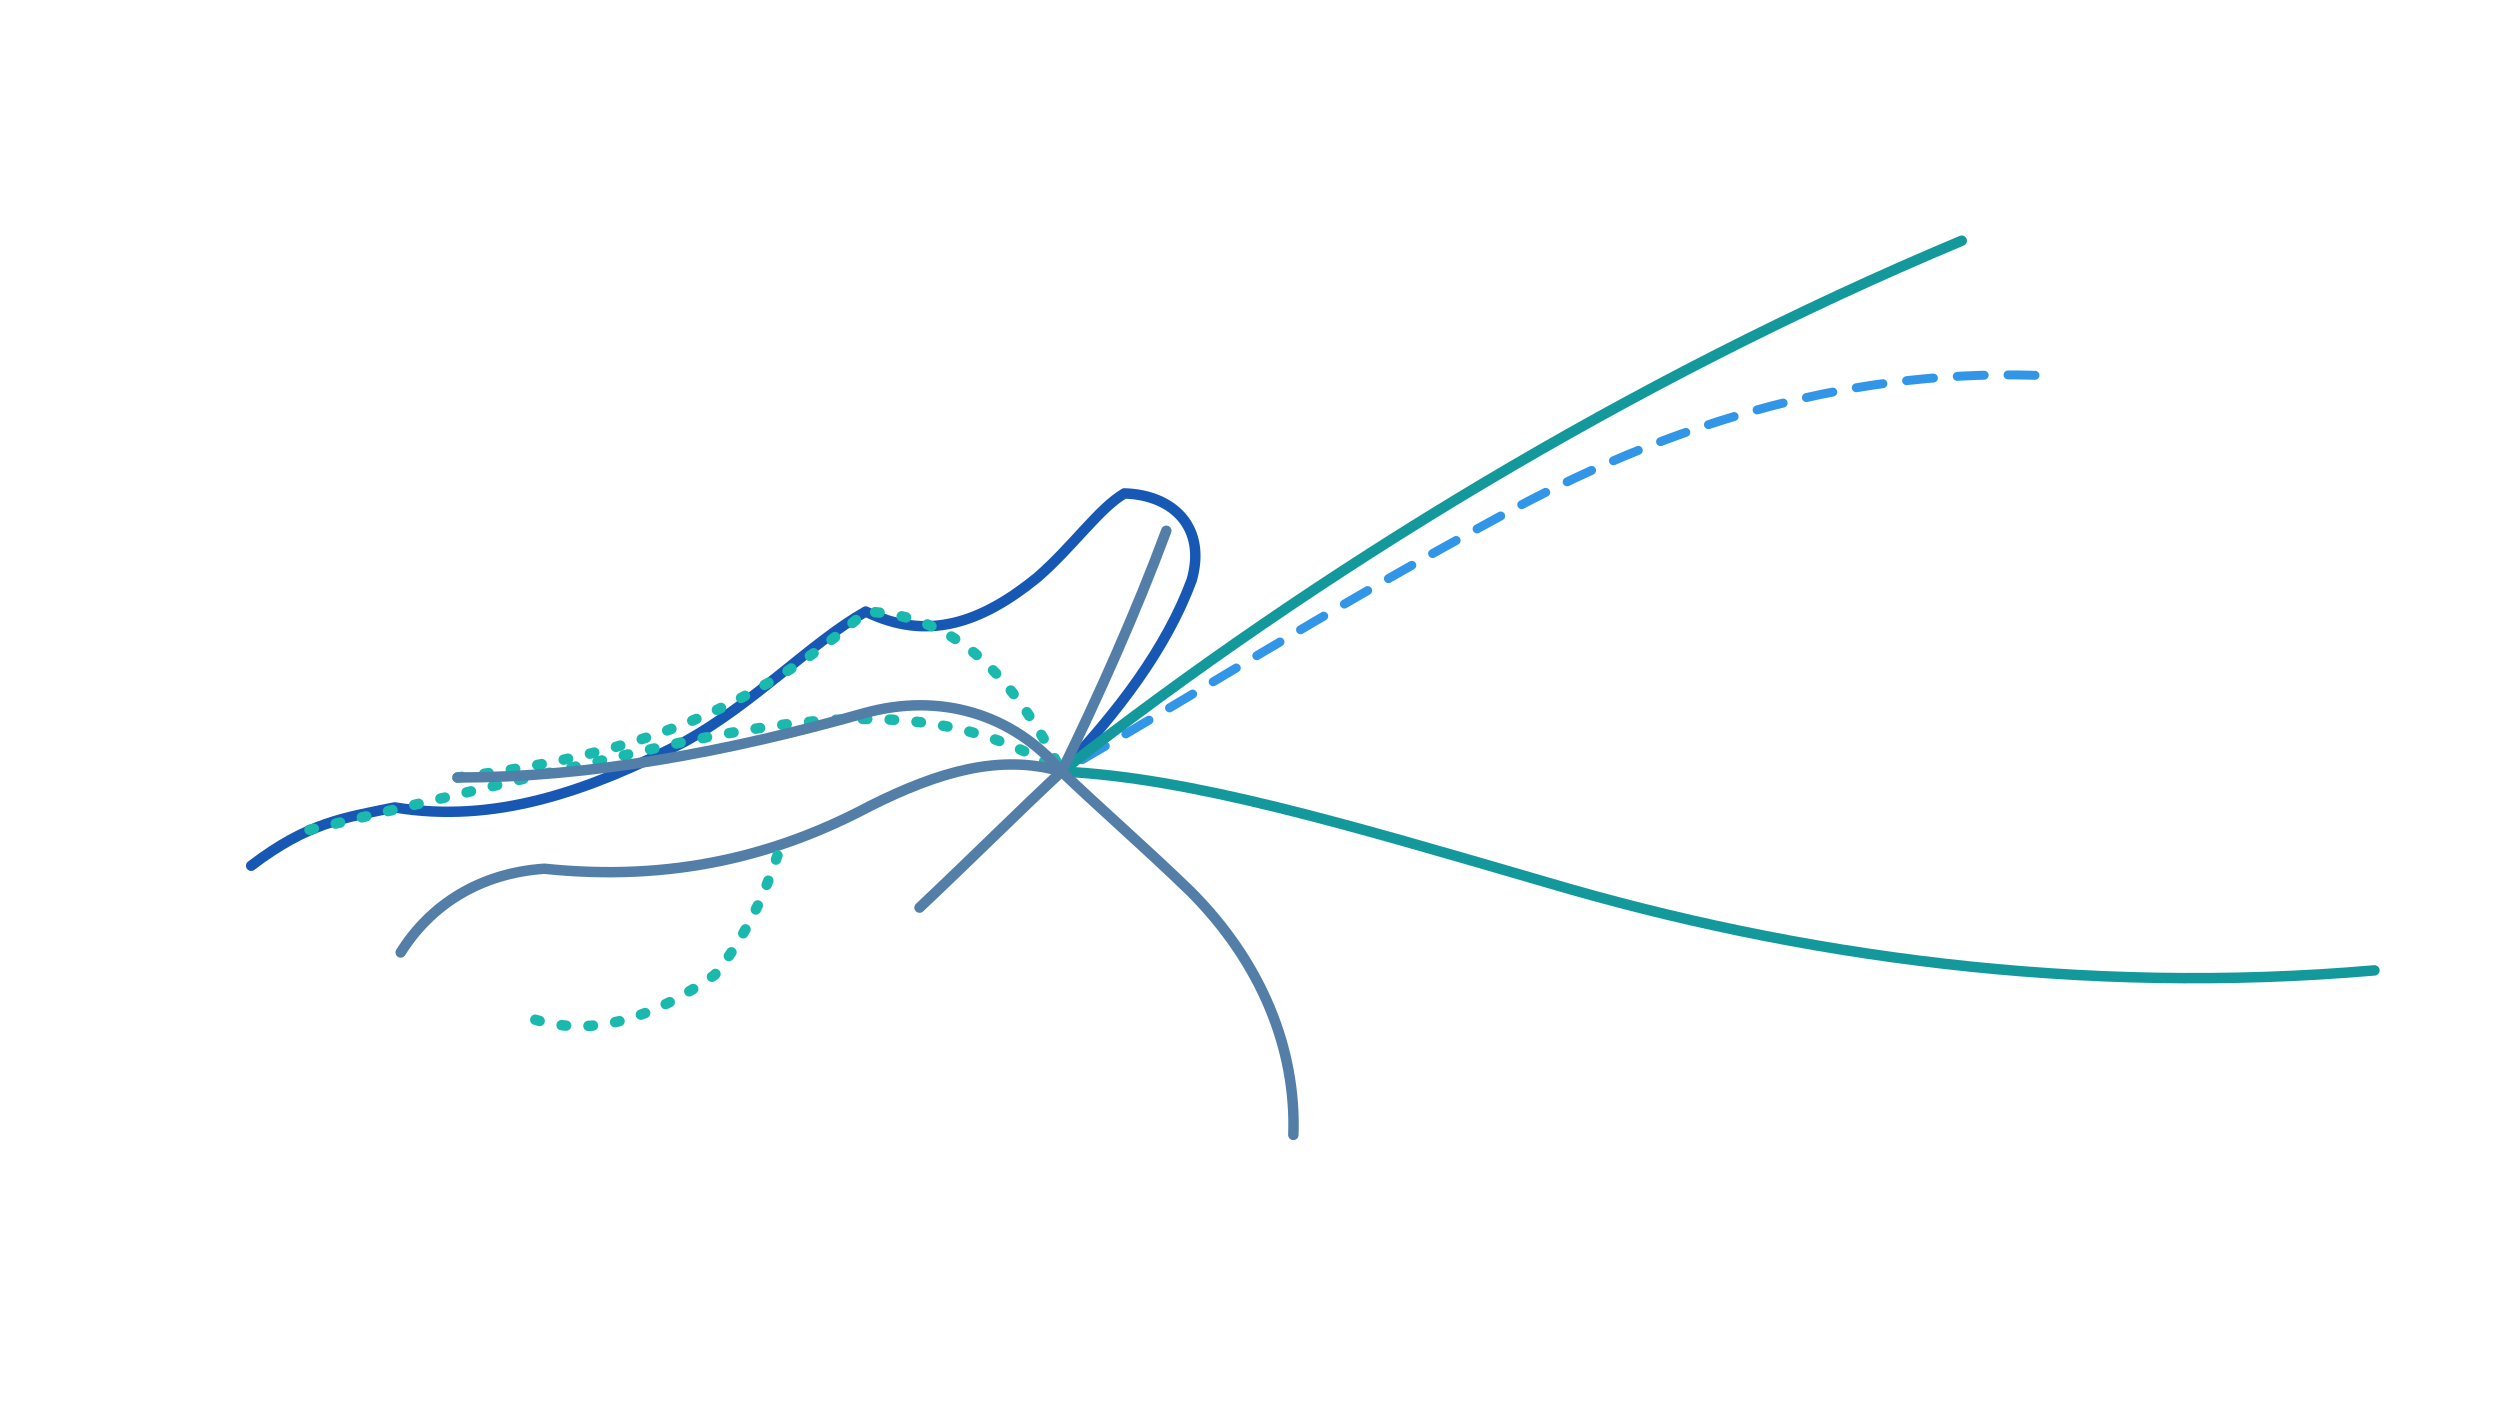
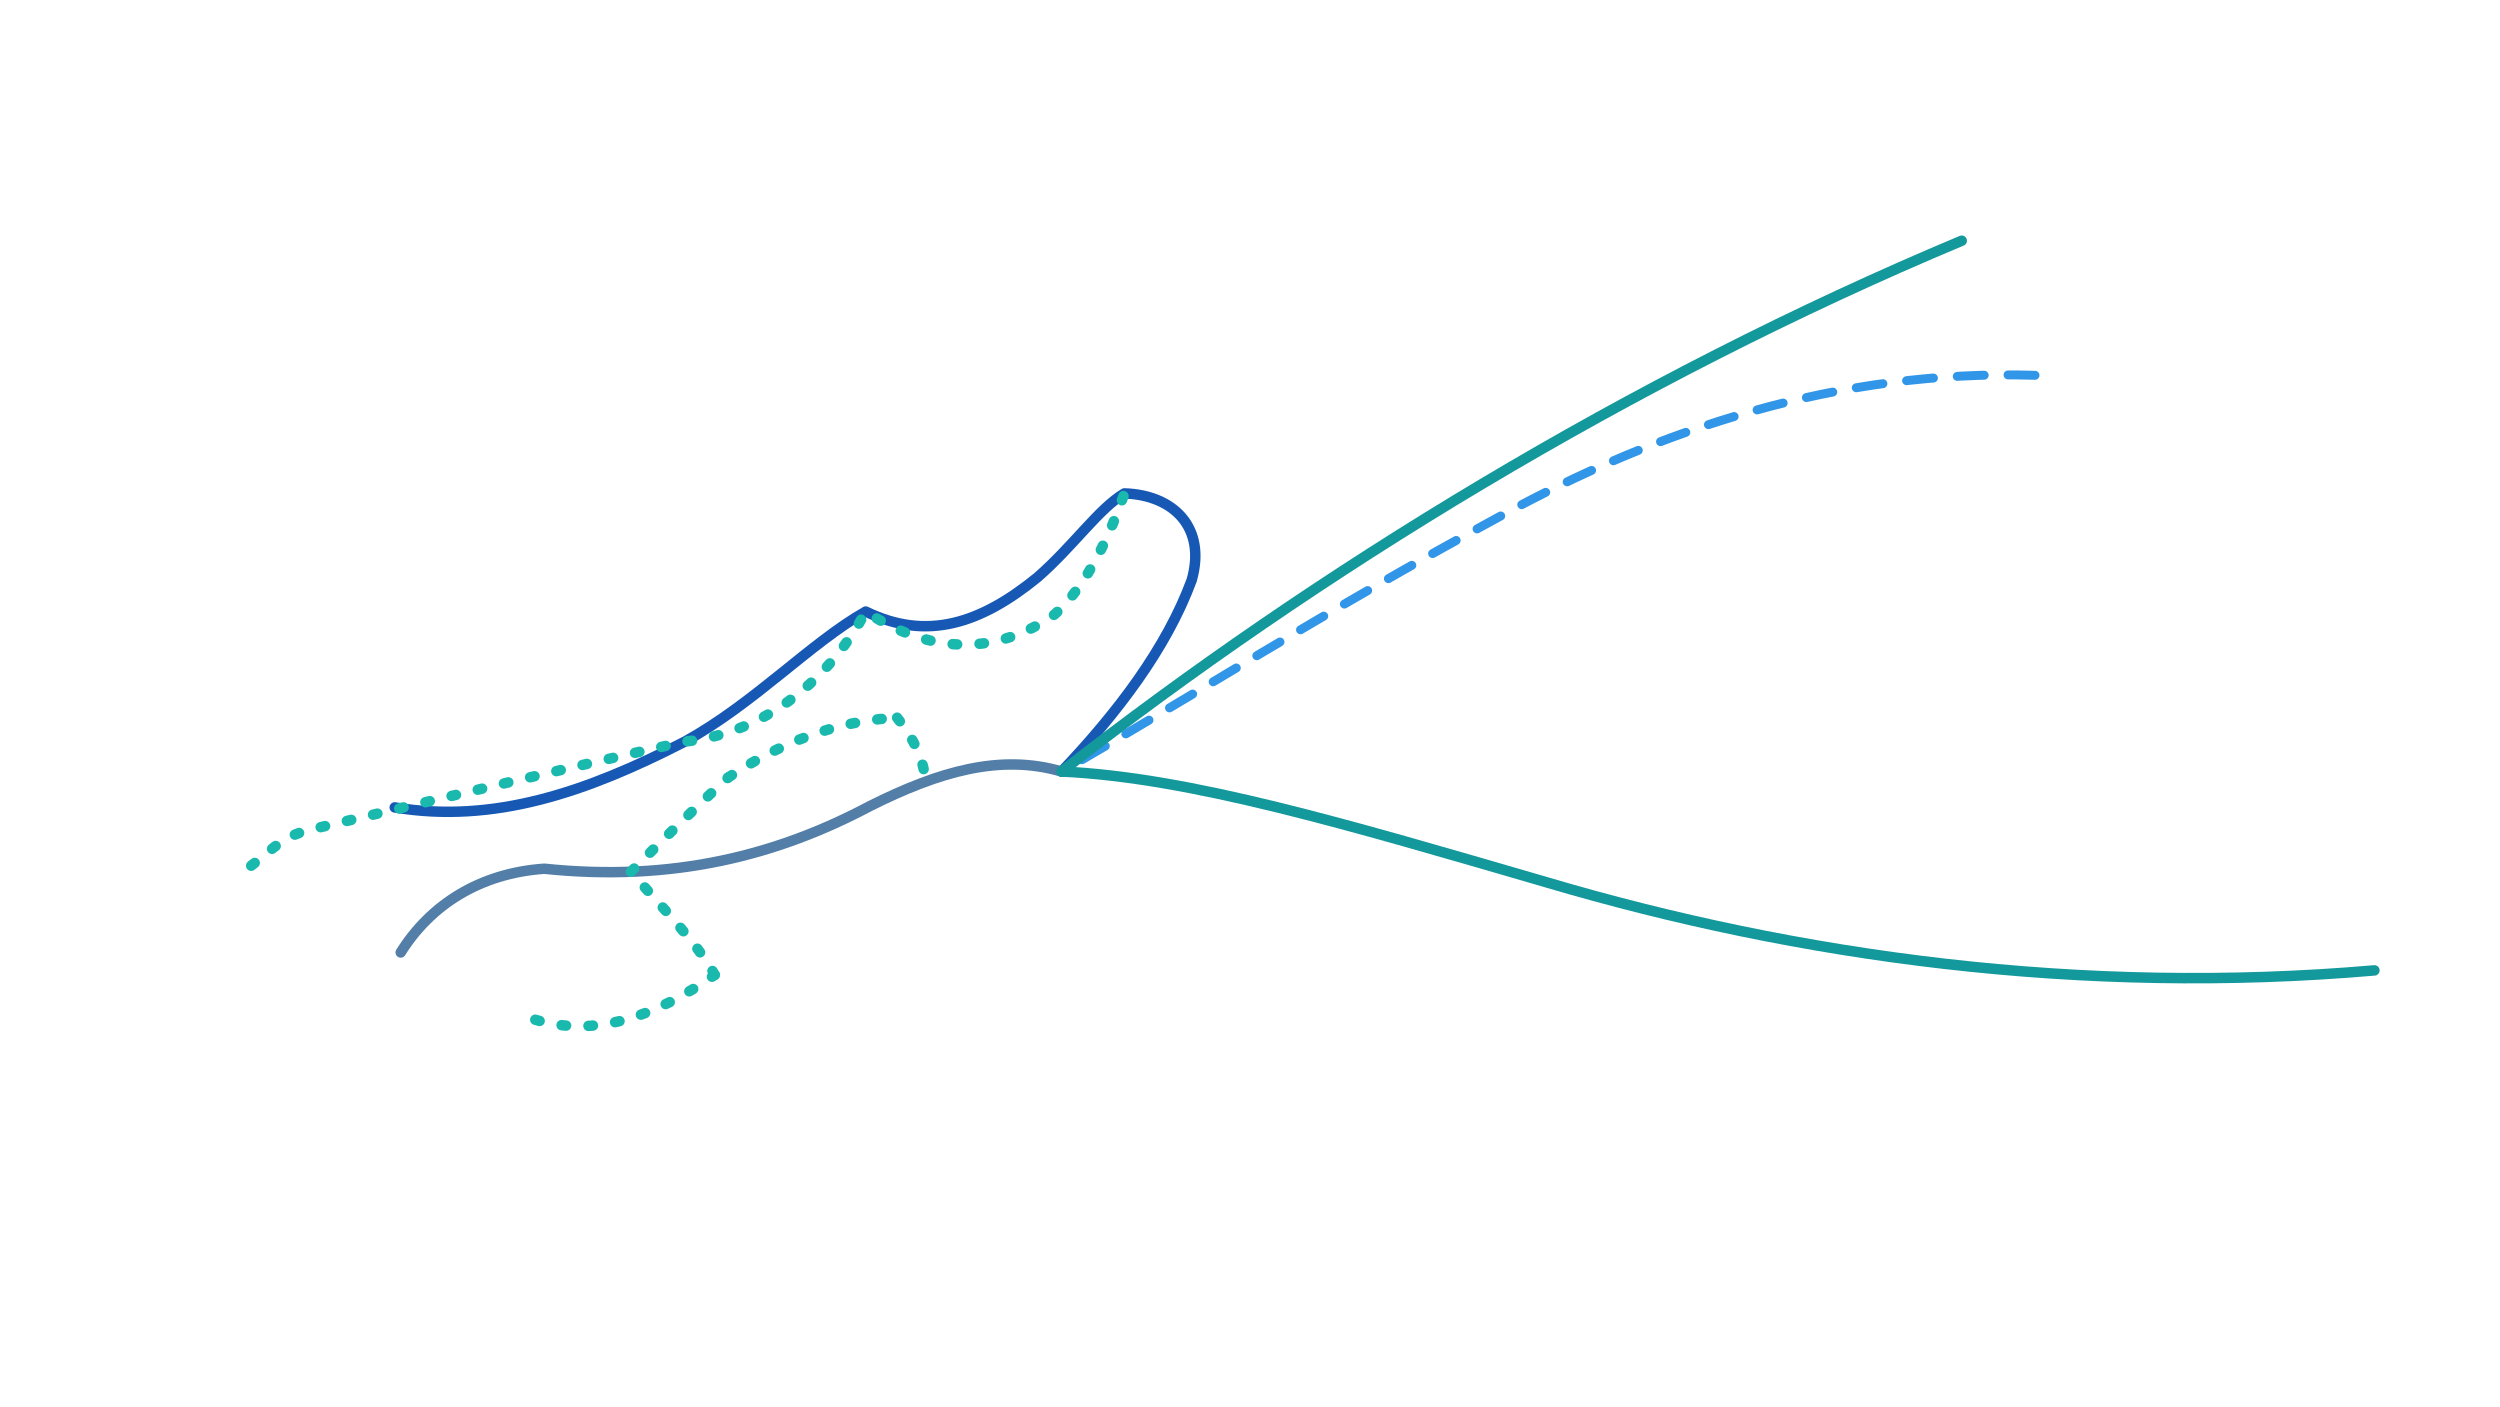
<svg xmlns="http://www.w3.org/2000/svg" class="tmap-lay tmap-flow" aria-hidden="true" viewBox="0 0 1672 941" role="img" aria-label="B-CITY 광역 교통망 경로">
  <defs>
    <filter id="motion-route-shadow" x="-20%" y="-20%" width="140%" height="150%">
      <feDropShadow dx="0" dy="3" stdDeviation="3" flood-color="#2D568A" flood-opacity="0.24" />
    </filter>
  </defs>
  <g id="motion-bcity-routes" fill="none" stroke-linecap="round" stroke-linejoin="round">
    <g id="motion-route-itx-cheongchun" data-route="itx-cheongchun" data-transport="rail" stroke="#1758B5" stroke-width="7">
-       <path d="M168 579 C206 550 230 547 264 540 C330 551 392 530 458 496 C505 470 542 430 579 409 C620 429 656 417 694 386 C718 365 735 340 752 330 C785 331 807 353 797 388 C780 434 747 477 710 516" />
+       <path d="M264 540 C330 551 392 530 458 496 C505 470 542 430 579 409 C620 429 656 417 694 386 C718 365 735 340 752 330 C785 331 807 353 797 388 C780 434 747 477 710 516" />
    </g>
    <g id="motion-route-gtx-b" data-route="gtx-b" data-transport="rail" stroke="#19B9AE" stroke-width="7" stroke-dasharray="3 15">
-       <path d="M207 555 C304 532 377 514 458 496 C538 480 629 465 710 516" />
+       <path d="M168 579 C185 566 188 560 207 555 C304 532 377 514 458 496 C514 490 556 452 579 409 C626 440 668 436 704 412 C728 392 744 353 752 330" />
    </g>
    <g id="motion-route-seoul-yangyang" data-route="seoul-yangyang" data-transport="road" stroke="#527EA8" stroke-width="7">
      <path d="M268 637 C288 605 321 584 364 581 C450 590 520 572 582 539 C628 516 669 504 710 516" />
    </g>
    <g id="motion-route-second-gyeongchun" data-route="second-gyeongchun" data-transport="road" stroke="#19B9AE" stroke-width="7" stroke-dasharray="3 15">
-       <path d="M306 520 C403 507 492 486 579 409 C621 411 666 429 710 516" />
+       <path d="M422 583 C443 562 465 540 487 520" />
+       <path d="M487 520 C520 498 558 482 600 480" />
+       <path d="M600 480 C612 495 618 509 619 523" />
    </g>
    <g id="motion-route-seoul-yangpyeong" data-route="seoul-yangpyeong" data-transport="road" stroke="#19B9AE" stroke-width="7" stroke-dasharray="3 15">
-       <path d="M358 682 C398 694 438 680 478 652 C500 625 512 596 520 572" />
+       <path d="M358 682 C398 694 438 680 478 652" />
+       <path d="M478 652 C466 630 440 604 422 583" />
    </g>
    <g id="motion-route-yangyang-airport" data-route="yangyang-airport" data-transport="air" stroke="#3195E8" stroke-width="6" stroke-dasharray="18 16">
      <path d="M1361 251 C1230 247 1109 287 1002 346 C886 409 790 470 710 516" />
    </g>
    <g id="motion-route-sokcho-port" data-route="sokcho-port" data-transport="port" stroke="#13989C" stroke-width="7">
      <path d="M1312 161 C1090 254 880 383 710 516" />
    </g>
    <g id="motion-route-donghae-port" data-route="donghae-port" data-transport="port" stroke="#13989C" stroke-width="7">
      <path d="M1588 649 C1392 666 1203 640 1034 590 C900 551 796 520 710 516" />
    </g>
-     <g id="motion-route-context-access" data-route="context-access" data-transport="road" stroke="#527EA8" stroke-width="7">
-       <path d="M306 520 C394 520 486 503 578 477 C628 463 677 477 710 516" />
-       <path d="M615 607 C650 574 682 542 710 516" />
-       <path d="M865 759 C867 702 844 644 796 596 C765 566 735 540 710 516" />
-       <path d="M780 355 C760 409 734 467 710 516" />
-     </g>
  </g>
</svg>
